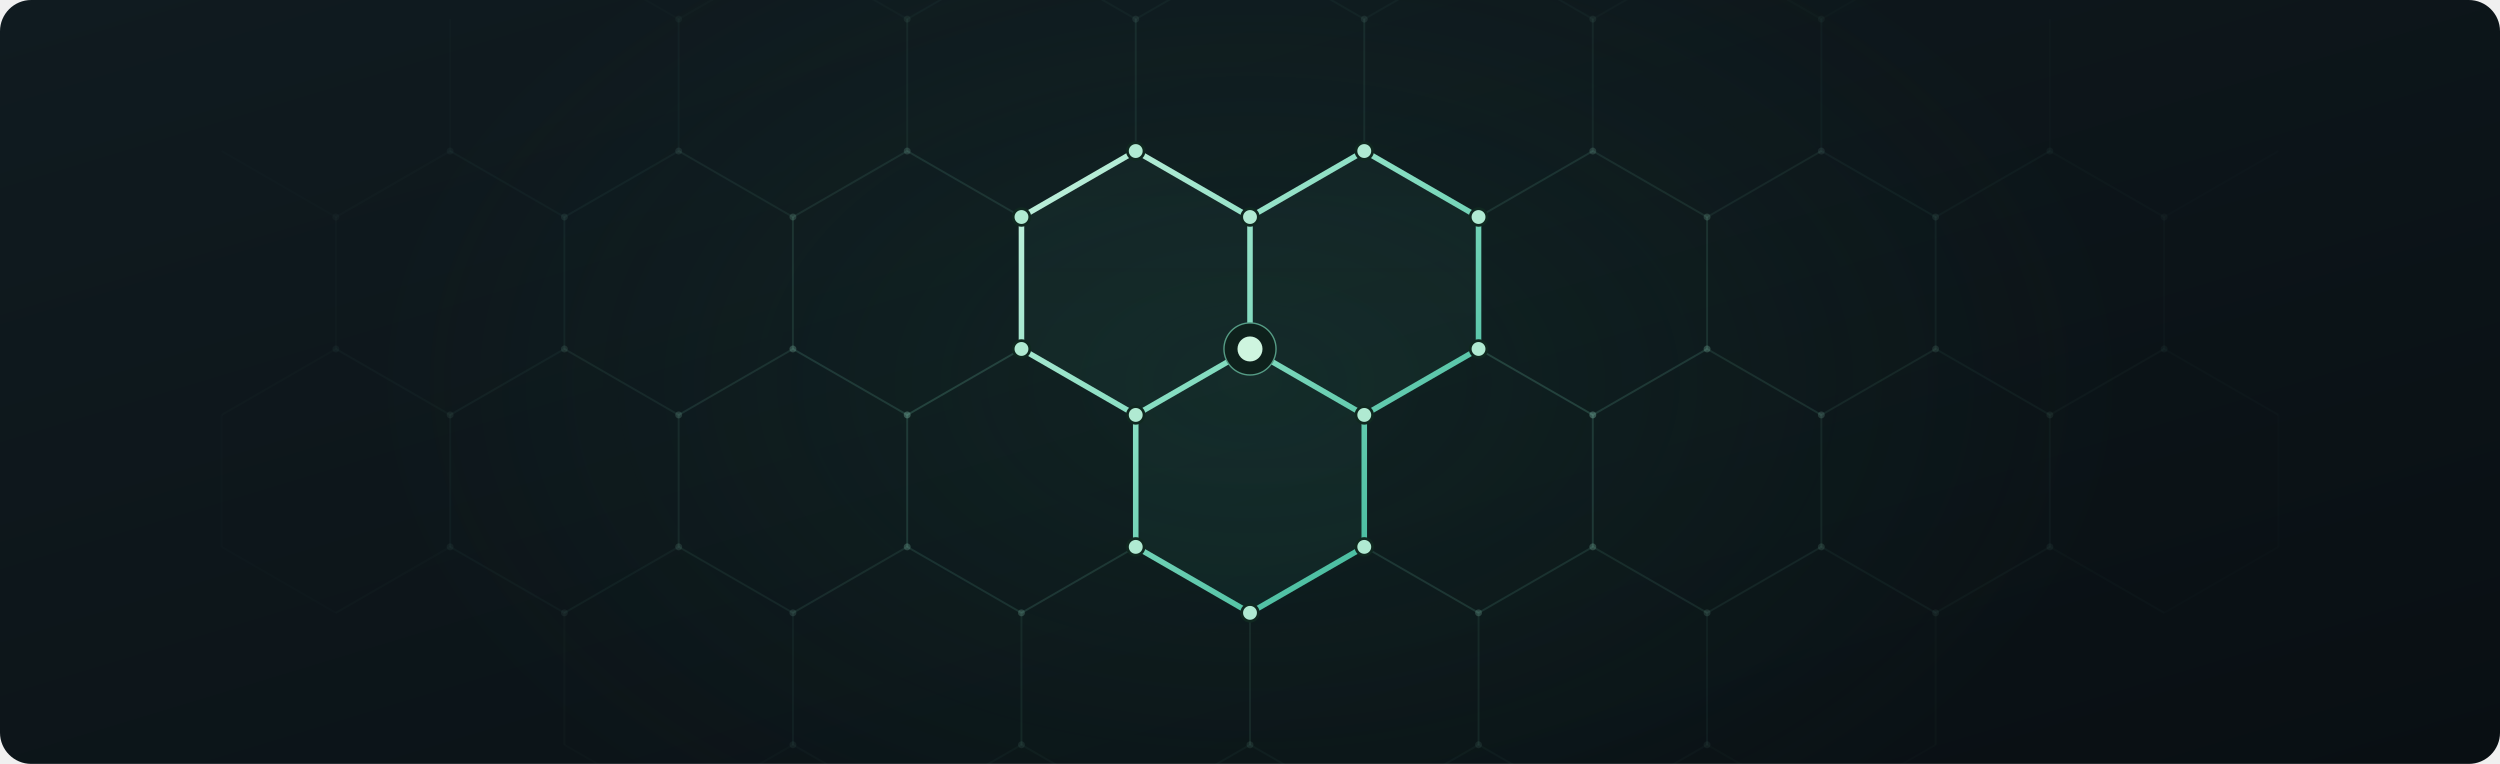
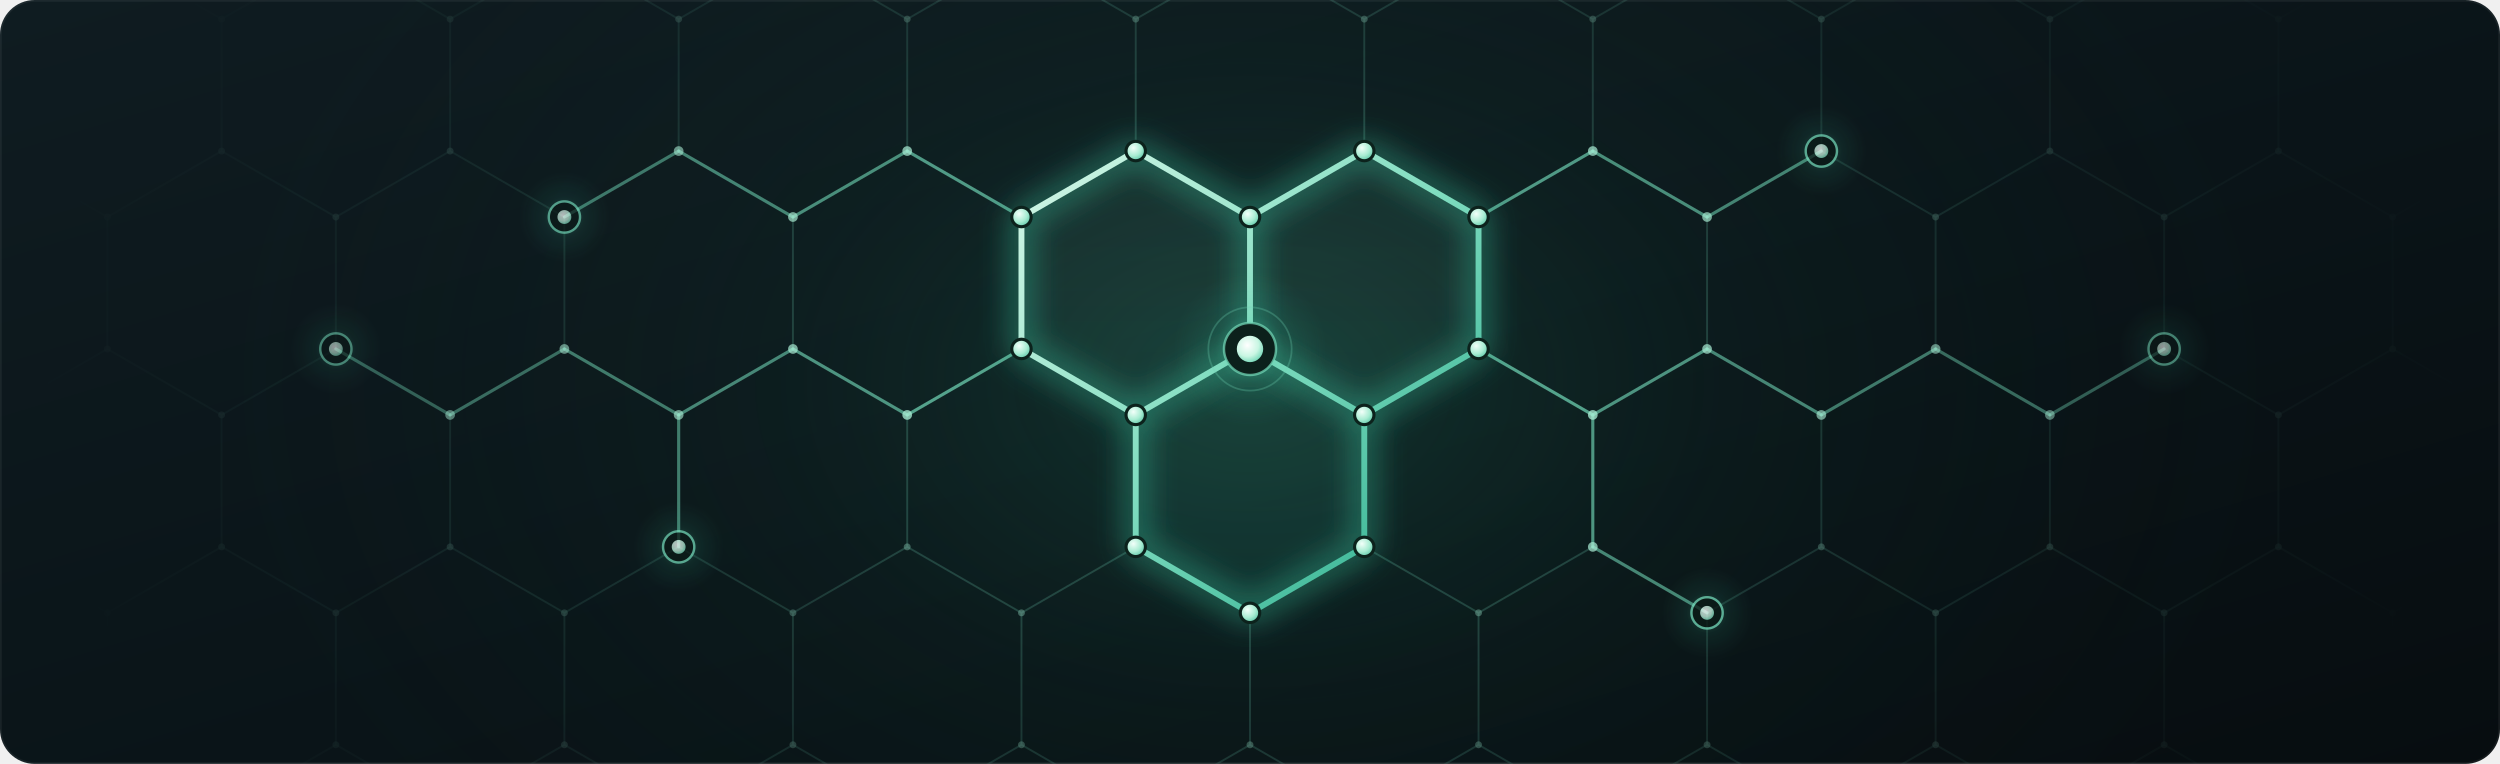
<svg xmlns="http://www.w3.org/2000/svg" width="1440" height="440" viewBox="0 0 1440 440" role="img" aria-labelledby="title desc">
  <defs>
-     <linearGradient id="background" x1="0" y1="0" x2="1" y2="1">
-       <stop stop-color="#101b20" />
-       <stop offset="1" stop-color="#090f13" />
+     <linearGradient id="bg" x1="0" y1="0" x2="1" y2="1">
+       <stop stop-color="#0f1c21" />
+       <stop offset=".55" stop-color="#0a1418" />
+       <stop offset="1" stop-color="#070d10" />
    </linearGradient>
-     <radialGradient id="light">
-       <stop stop-color="#1c5040" stop-opacity=".24" />
-       <stop offset="1" stop-color="#1c5040" stop-opacity="0" />
-     </radialGradient>
-     <linearGradient id="bond" gradientUnits="userSpaceOnUse" x1="590" y1="87" x2="850" y2="353">
-       <stop stop-color="#c4f1dd" />
-       <stop offset=".45" stop-color="#83dcc0" />
-       <stop offset="1" stop-color="#2eae91" />
+     <radialGradient id="aura" cx="720" cy="220" r="420" gradientUnits="userSpaceOnUse" gradientTransform="translate(720 220) scale(1.45 1) translate(-720 -220)">
+       <stop stop-color="#1f6b55" stop-opacity=".38" />
+       <stop offset=".45" stop-color="#16473b" stop-opacity=".14" />
+       <stop offset="1" stop-color="#0d2620" stop-opacity="0" />
+     </radialGradient>
+     <radialGradient id="fadeGrad" cx="720" cy="220" r="560" gradientUnits="userSpaceOnUse" gradientTransform="translate(720 220) scale(1.25 .82) translate(-720 -220)">
+       <stop stop-color="#fff" />
+       <stop offset=".35" stop-color="#fff" stop-opacity=".85" />
+       <stop offset=".75" stop-color="#fff" stop-opacity=".22" />
+       <stop offset="1" stop-color="#fff" stop-opacity="0" />
+     </radialGradient>
+     <mask id="fade" maskUnits="userSpaceOnUse" x="0" y="0" width="1440" height="440">
+       <rect width="1440" height="440" fill="url(#fadeGrad)" />
+     </mask>
+     <linearGradient id="bond" gradientUnits="userSpaceOnUse" x1="588" y1="87" x2="852" y2="353">
+       <stop stop-color="#d6f7e8" />
+       <stop offset=".5" stop-color="#7fdcbf" />
+       <stop offset="1" stop-color="#22a888" />
    </linearGradient>
    <linearGradient id="cell" gradientUnits="userSpaceOnUse" x1="720" y1="87" x2="720" y2="353">
-       <stop stop-color="#90e0c3" stop-opacity=".035" />
-       <stop offset="1" stop-color="#2aa68b" stop-opacity=".075" />
+       <stop stop-color="#8fe3c5" stop-opacity=".07" />
+       <stop offset="1" stop-color="#1f9c80" stop-opacity=".13" />
    </linearGradient>
+     <radialGradient id="atom" cx=".38" cy=".34" r=".75">
+       <stop stop-color="#f2fff9" />
+       <stop offset=".55" stop-color="#a7ecd2" />
+       <stop offset="1" stop-color="#4fbf9f" />
+     </radialGradient>
+     <radialGradient id="core" cx=".4" cy=".36" r=".7">
+       <stop stop-color="#ffffff" />
+       <stop offset=".6" stop-color="#c9f6e3" />
+       <stop offset="1" stop-color="#6fd6b5" />
+     </radialGradient>
+     <radialGradient id="halo">
+       <stop stop-color="#5fe0bb" stop-opacity=".45" />
+       <stop offset=".45" stop-color="#3cc29c" stop-opacity=".12" />
+       <stop offset="1" stop-color="#3cc29c" stop-opacity="0" />
+     </radialGradient>
+     <filter id="glow" x="-20%" y="-20%" width="140%" height="140%">
+       <feGaussianBlur stdDeviation="9" />
+     </filter>
    <clipPath id="frame">
-       <rect width="1440" height="440" rx="18" />
+       <rect width="1440" height="440" rx="20" />
    </clipPath>
  </defs>
  <g clip-path="url(#frame)">
-     <rect width="1440" height="440" fill="url(#background)" />
-     <ellipse cx="720" cy="220" rx="510" ry="320" fill="url(#light)" />
-     <g fill="none" stroke="#65b39b" stroke-width="1.1">
-       <path d="M127.639 87.0L193.457 125.0" opacity="0.014" />
-       <path d="M127.639 239.0L127.639 315.0" opacity="0.015" />
-       <path d="M127.639 239.0L193.457 201.0" opacity="0.022" />
-       <path d="M127.639 315.0L193.457 353.0" opacity="0.014" />
-       <path d="M193.457 125.0L193.457 201.0" opacity="0.027" />
-       <path d="M193.457 125.0L259.274 87.0" opacity="0.026" />
-       <path d="M193.457 201.0L259.274 239.0" opacity="0.040" />
-       <path d="M193.457 353.0L259.274 315.0" opacity="0.026" />
-       <path d="M259.274 11.0L259.274 87.0" opacity="0.019" />
-       <path d="M259.274 87.0L325.092 125.0" opacity="0.043" />
-       <path d="M259.274 239.0L259.274 315.0" opacity="0.046" />
-       <path d="M259.274 239.0L325.092 201.0" opacity="0.066" />
-       <path d="M259.274 315.0L325.092 353.0" opacity="0.043" />
-       <path d="M325.092 -27.0L390.91 11.0" opacity="0.018" />
-       <path d="M325.092 125.0L325.092 201.0" opacity="0.074" />
-       <path d="M325.092 125.0L390.91 87.0" opacity="0.066" />
-       <path d="M325.092 201.0L390.91 239.0" opacity="0.101" />
-       <path d="M325.092 353.0L325.092 429.0" opacity="0.031" />
-       <path d="M325.092 353.0L390.91 315.0" opacity="0.066" />
-       <path d="M325.092 429.0L390.91 467.0" opacity="0.018" />
-       <path d="M390.91 11.0L390.91 87.0" opacity="0.046" />
-       <path d="M390.91 11.0L456.728 -27.0" opacity="0.026" />
-       <path d="M390.91 87.0L456.728 125.0" opacity="0.094" />
-       <path d="M390.91 239.0L390.91 315.0" opacity="0.109" />
-       <path d="M390.91 239.0L456.728 201.0" opacity="0.145" />
-       <path d="M390.91 315.0L456.728 353.0" opacity="0.094" />
-       <path d="M390.91 467.0L456.728 429.0" opacity="0.026" />
-       <path d="M456.728 -27.0L522.546 11.0" opacity="0.034" />
-       <path d="M456.728 125.0L456.728 201.0" opacity="0.151" />
-       <path d="M456.728 125.0L522.546 87.0" opacity="0.125" />
-       <path d="M456.728 201.0L522.546 239.0" opacity="0.193" />
-       <path d="M456.728 353.0L456.728 429.0" opacity="0.064" />
-       <path d="M456.728 353.0L522.546 315.0" opacity="0.125" />
-       <path d="M456.728 429.0L522.546 467.0" opacity="0.034" />
-       <path d="M522.546 11.0L522.546 87.0" opacity="0.082" />
-       <path d="M522.546 11.0L588.364 -27.0" opacity="0.043" />
-       <path d="M522.546 87.0L588.364 125.0" opacity="0.156" />
-       <path d="M522.546 239.0L522.546 315.0" opacity="0.195" />
-       <path d="M522.546 239.0L588.364 201.0" opacity="0.240" />
-       <path d="M522.546 315.0L588.364 353.0" opacity="0.156" />
-       <path d="M522.546 467.0L522.546 543.0" opacity="0.015" />
-       <path d="M522.546 467.0L588.364 429.0" opacity="0.043" />
-       <path d="M588.364 -103.0L588.364 -27.0" opacity="0.017" />
-       <path d="M588.364 -27.0L654.182 11.0" opacity="0.049" />
-       <path d="M588.364 353.0L588.364 429.0" opacity="0.098" />
-       <path d="M588.364 353.0L654.182 315.0" opacity="0.180" />
-       <path d="M588.364 429.0L654.182 467.0" opacity="0.049" />
-       <path d="M654.182 11.0L654.182 87.0" opacity="0.109" />
-       <path d="M654.182 11.0L720.0 -27.0" opacity="0.053" />
-       <path d="M654.182 467.0L654.182 543.0" opacity="0.019" />
-       <path d="M654.182 467.0L720.0 429.0" opacity="0.053" />
-       <path d="M720.0 -103.0L720.0 -27.0" opacity="0.020" />
-       <path d="M720.0 -27.0L785.818 11.0" opacity="0.053" />
-       <path d="M720.0 353.0L720.0 429.0" opacity="0.113" />
-       <path d="M720.0 429.0L785.818 467.0" opacity="0.053" />
-       <path d="M785.818 11.0L785.818 87.0" opacity="0.109" />
-       <path d="M785.818 11.0L851.636 -27.0" opacity="0.049" />
-       <path d="M785.818 315.0L851.636 353.0" opacity="0.180" />
-       <path d="M785.818 467.0L785.818 543.0" opacity="0.019" />
-       <path d="M785.818 467.0L851.636 429.0" opacity="0.049" />
-       <path d="M851.636 -103.0L851.636 -27.0" opacity="0.017" />
-       <path d="M851.636 -27.0L917.454 11.0" opacity="0.043" />
-       <path d="M851.636 125.0L917.454 87.0" opacity="0.156" />
-       <path d="M851.636 201.0L917.454 239.0" opacity="0.240" />
-       <path d="M851.636 353.0L851.636 429.0" opacity="0.098" />
-       <path d="M851.636 353.0L917.454 315.0" opacity="0.156" />
-       <path d="M851.636 429.0L917.454 467.0" opacity="0.043" />
-       <path d="M917.454 11.0L917.454 87.0" opacity="0.082" />
-       <path d="M917.454 11.0L983.272 -27.0" opacity="0.034" />
-       <path d="M917.454 87.0L983.272 125.0" opacity="0.125" />
-       <path d="M917.454 239.0L917.454 315.0" opacity="0.195" />
-       <path d="M917.454 239.0L983.272 201.0" opacity="0.193" />
-       <path d="M917.454 315.0L983.272 353.0" opacity="0.125" />
-       <path d="M917.454 467.0L917.454 543.0" opacity="0.015" />
-       <path d="M917.454 467.0L983.272 429.0" opacity="0.034" />
-       <path d="M983.272 -27.0L1049.09 11.0" opacity="0.026" />
-       <path d="M983.272 125.0L983.272 201.0" opacity="0.151" />
-       <path d="M983.272 125.0L1049.09 87.0" opacity="0.094" />
-       <path d="M983.272 201.0L1049.09 239.0" opacity="0.145" />
-       <path d="M983.272 353.0L983.272 429.0" opacity="0.064" />
-       <path d="M983.272 353.0L1049.09 315.0" opacity="0.094" />
-       <path d="M983.272 429.0L1049.09 467.0" opacity="0.026" />
-       <path d="M1049.09 11.0L1049.09 87.0" opacity="0.046" />
-       <path d="M1049.09 11.0L1114.908 -27.0" opacity="0.018" />
-       <path d="M1049.09 87.0L1114.908 125.0" opacity="0.066" />
-       <path d="M1049.09 239.0L1049.09 315.0" opacity="0.109" />
-       <path d="M1049.09 239.0L1114.908 201.0" opacity="0.101" />
-       <path d="M1049.09 315.0L1114.908 353.0" opacity="0.066" />
-       <path d="M1049.09 467.0L1114.908 429.0" opacity="0.018" />
-       <path d="M1114.908 125.0L1114.908 201.0" opacity="0.074" />
-       <path d="M1114.908 125.0L1180.726 87.0" opacity="0.043" />
-       <path d="M1114.908 201.0L1180.726 239.0" opacity="0.066" />
-       <path d="M1114.908 353.0L1114.908 429.0" opacity="0.031" />
-       <path d="M1114.908 353.0L1180.726 315.0" opacity="0.043" />
-       <path d="M1180.726 11.0L1180.726 87.0" opacity="0.019" />
-       <path d="M1180.726 87.0L1246.543 125.0" opacity="0.026" />
-       <path d="M1180.726 239.0L1180.726 315.0" opacity="0.046" />
-       <path d="M1180.726 239.0L1246.543 201.0" opacity="0.040" />
-       <path d="M1180.726 315.0L1246.543 353.0" opacity="0.026" />
-       <path d="M1246.543 125.0L1246.543 201.0" opacity="0.027" />
-       <path d="M1246.543 125.0L1312.361 87.0" opacity="0.014" />
-       <path d="M1246.543 201.0L1312.361 239.0" opacity="0.022" />
-       <path d="M1246.543 353.0L1312.361 315.0" opacity="0.014" />
-       <path d="M1312.361 239.0L1312.361 315.0" opacity="0.015" />
-     </g>
-     <g fill="#8acbb5">
-       <circle cx="193.457" cy="125.0" r="2" opacity="0.036" />
-       <circle cx="193.457" cy="201.0" r="2" opacity="0.047" />
-       <circle cx="259.274" cy="87.0" r="2" opacity="0.046" />
-       <circle cx="259.274" cy="239.0" r="2" opacity="0.081" />
-       <circle cx="259.274" cy="315.0" r="2" opacity="0.061" />
-       <circle cx="325.092" cy="125.0" r="2" opacity="0.097" />
-       <circle cx="325.092" cy="201.0" r="2" opacity="0.130" />
-       <circle cx="325.092" cy="353.0" r="2" opacity="0.073" />
-       <circle cx="390.91" cy="11.0" r="2" opacity="0.046" />
-       <circle cx="390.91" cy="87.0" r="2" opacity="0.108" />
-       <circle cx="390.91" cy="239.0" r="2" opacity="0.193" />
-       <circle cx="390.91" cy="315.0" r="2" opacity="0.145" />
-       <circle cx="456.728" cy="-27.0" r="2" opacity="0.036" />
-       <circle cx="456.728" cy="125.0" r="2" opacity="0.200" />
-       <circle cx="456.728" cy="201.0" r="2" opacity="0.267" />
-       <circle cx="456.728" cy="353.0" r="2" opacity="0.150" />
-       <circle cx="456.728" cy="429.0" r="2" opacity="0.063" />
-       <circle cx="522.546" cy="11.0" r="2" opacity="0.081" />
-       <circle cx="522.546" cy="87.0" r="2" opacity="0.193" />
-       <circle cx="522.546" cy="239.0" r="2" opacity="0.343" />
-       <circle cx="522.546" cy="315.0" r="2" opacity="0.257" />
-       <circle cx="522.546" cy="467.0" r="2" opacity="0.046" />
-       <circle cx="588.364" cy="-27.0" r="2" opacity="0.055" />
-       <circle cx="588.364" cy="353.0" r="2" opacity="0.231" />
-       <circle cx="588.364" cy="429.0" r="2" opacity="0.097" />
-       <circle cx="654.182" cy="11.0" r="2" opacity="0.108" />
-       <circle cx="654.182" cy="467.0" r="2" opacity="0.061" />
-       <circle cx="720.0" cy="-27.0" r="2" opacity="0.063" />
-       <circle cx="720.0" cy="429.0" r="2" opacity="0.112" />
-       <circle cx="785.818" cy="11.0" r="2" opacity="0.108" />
-       <circle cx="785.818" cy="467.0" r="2" opacity="0.061" />
-       <circle cx="851.636" cy="-27.0" r="2" opacity="0.055" />
-       <circle cx="851.636" cy="353.0" r="2" opacity="0.231" />
-       <circle cx="851.636" cy="429.0" r="2" opacity="0.097" />
-       <circle cx="917.454" cy="11.0" r="2" opacity="0.081" />
-       <circle cx="917.454" cy="87.0" r="2" opacity="0.193" />
-       <circle cx="917.454" cy="239.0" r="2" opacity="0.343" />
-       <circle cx="917.454" cy="315.0" r="2" opacity="0.257" />
-       <circle cx="917.454" cy="467.0" r="2" opacity="0.046" />
-       <circle cx="983.272" cy="-27.0" r="2" opacity="0.036" />
-       <circle cx="983.272" cy="125.0" r="2" opacity="0.200" />
-       <circle cx="983.272" cy="201.0" r="2" opacity="0.267" />
-       <circle cx="983.272" cy="353.0" r="2" opacity="0.150" />
-       <circle cx="983.272" cy="429.0" r="2" opacity="0.063" />
-       <circle cx="1049.09" cy="11.0" r="2" opacity="0.046" />
-       <circle cx="1049.09" cy="87.0" r="2" opacity="0.108" />
-       <circle cx="1049.09" cy="239.0" r="2" opacity="0.193" />
-       <circle cx="1049.09" cy="315.0" r="2" opacity="0.145" />
-       <circle cx="1114.908" cy="125.0" r="2" opacity="0.097" />
-       <circle cx="1114.908" cy="201.0" r="2" opacity="0.130" />
-       <circle cx="1114.908" cy="353.0" r="2" opacity="0.073" />
-       <circle cx="1180.726" cy="87.0" r="2" opacity="0.046" />
-       <circle cx="1180.726" cy="239.0" r="2" opacity="0.081" />
-       <circle cx="1180.726" cy="315.0" r="2" opacity="0.061" />
-       <circle cx="1246.543" cy="125.0" r="2" opacity="0.036" />
-       <circle cx="1246.543" cy="201.0" r="2" opacity="0.047" />
+     <rect width="1440" height="440" fill="url(#bg)" />
+     <rect width="1440" height="440" fill="url(#aura)" />
+     <g mask="url(#fade)">
+       <path d="M-69.82 -27L-4 11 M-69.82 125L-69.82 201 M-69.82 125L-4 87 M-69.82 201L-4 239 M-69.82 353L-69.82 429 M-69.82 353L-4 315 M-69.82 429L-4 467 M-4 11L-4 87 M-4 11L61.82 -27 M-4 87L61.82 125 M-4 239L-4 315 M-4 239L61.82 201 M-4 315L61.82 353 M-4 467L61.82 429 M61.82 -27L127.64 11 M61.82 125L61.82 201 M61.82 125L127.64 87 M61.82 201L127.64 239 M61.82 353L61.82 429 M61.82 353L127.64 315 M61.82 429L127.64 467 M127.64 11L127.64 87 M127.64 11L193.46 -27 M127.64 87L193.46 125 M127.64 239L127.64 315 M127.64 239L193.46 201 M127.64 315L193.46 353 M127.64 467L193.46 429 M193.46 -27L259.27 11 M193.46 125L193.46 201 M193.46 125L259.27 87 M193.46 353L193.46 429 M193.46 353L259.27 315 M193.46 429L259.27 467 M259.27 11L259.27 87 M259.27 11L325.09 -27 M259.27 87L325.09 125 M259.27 239L259.27 315 M259.27 315L325.09 353 M259.27 467L325.09 429 M325.09 -27L390.91 11 M325.09 125L325.09 201 M325.09 353L325.09 429 M325.09 353L390.91 315 M325.09 429L390.91 467 M390.91 11L390.91 87 M390.91 11L456.73 -27 M390.91 315L456.73 353 M390.91 467L456.73 429 M456.73 -27L522.55 11 M456.73 125L456.73 201 M456.73 353L456.73 429 M456.73 353L522.55 315 M456.73 429L522.55 467 M522.55 11L522.55 87 M522.55 11L588.36 -27 M522.55 239L522.55 315 M522.55 315L588.36 353 M522.55 467L588.36 429 M588.36 -27L654.18 11 M588.36 353L588.36 429 M588.36 353L654.18 315 M588.36 429L654.18 467 M654.18 11L654.18 87 M654.18 11L720 -27 M654.18 467L720 429 M720 -27L785.82 11 M720 353L720 429 M720 429L785.82 467 M785.82 11L785.82 87 M785.82 11L851.64 -27 M785.82 315L851.64 353 M785.82 467L851.64 429 M851.64 -27L917.45 11 M851.64 353L851.64 429 M851.64 353L917.45 315 M851.64 429L917.45 467 M917.45 11L917.45 87 M917.45 11L983.27 -27 M917.45 467L983.27 429 M983.27 -27L1049.09 11 M983.27 125L983.27 201 M983.27 353L983.27 429 M983.27 353L1049.09 315 M983.27 429L1049.09 467 M1049.09 11L1049.09 87 M1049.09 11L1114.91 -27 M1049.09 87L1114.91 125 M1049.09 239L1049.09 315 M1049.09 315L1114.91 353 M1049.09 467L1114.91 429 M1114.91 -27L1180.73 11 M1114.91 125L1114.91 201 M1114.91 125L1180.73 87 M1114.91 353L1114.91 429 M1114.91 353L1180.73 315 M1114.91 429L1180.73 467 M1180.73 11L1180.73 87 M1180.73 11L1246.54 -27 M1180.73 87L1246.54 125 M1180.73 239L1180.73 315 M1180.73 315L1246.54 353 M1180.73 467L1246.54 429 M1246.54 -27L1312.36 11 M1246.54 125L1246.54 201 M1246.54 125L1312.36 87 M1246.54 201L1312.36 239 M1246.54 353L1246.54 429 M1246.54 353L1312.36 315 M1246.54 429L1312.36 467 M1312.36 11L1312.36 87 M1312.36 11L1378.18 -27 M1312.36 87L1378.18 125 M1312.36 239L1312.36 315 M1312.36 239L1378.18 201 M1312.36 315L1378.18 353 M1312.36 467L1378.18 429 M1378.18 -27L1444 11 M1378.18 125L1378.18 201 M1378.18 125L1444 87 M1378.18 201L1444 239 M1378.18 353L1378.18 429 M1378.18 353L1444 315 M1378.18 429L1444 467 M1444 11L1444 87 M1444 11L1509.82 -27 M1444 87L1509.82 125 M1444 239L1444 315 M1444 239L1509.82 201 M1444 315L1509.82 353 M1444 467L1509.82 429 M1509.82 125L1509.82 201 M1509.82 353L1509.82 429" fill="none" stroke="#5aa894" stroke-opacity=".34" stroke-width="1.1" stroke-linecap="round" />
+       <g fill="#86c9b3" fill-opacity=".5">
+         <circle cx="-69.82" cy="-27" r="2" />
+         <circle cx="-69.82" cy="125" r="2" />
+         <circle cx="-69.82" cy="201" r="2" />
+         <circle cx="-69.82" cy="353" r="2" />
+         <circle cx="-69.82" cy="429" r="2" />
+         <circle cx="-4" cy="11" r="2" />
+         <circle cx="-4" cy="87" r="2" />
+         <circle cx="-4" cy="239" r="2" />
+         <circle cx="-4" cy="315" r="2" />
+         <circle cx="-4" cy="467" r="2" />
+         <circle cx="61.82" cy="-27" r="2" />
+         <circle cx="61.82" cy="125" r="2" />
+         <circle cx="61.82" cy="201" r="2" />
+         <circle cx="61.82" cy="353" r="2" />
+         <circle cx="61.82" cy="429" r="2" />
+         <circle cx="127.64" cy="11" r="2" />
+         <circle cx="127.64" cy="87" r="2" />
+         <circle cx="127.64" cy="239" r="2" />
+         <circle cx="127.64" cy="315" r="2" />
+         <circle cx="127.64" cy="467" r="2" />
+         <circle cx="193.46" cy="-27" r="2" />
+         <circle cx="193.46" cy="125" r="2" />
+         <circle cx="193.46" cy="353" r="2" />
+         <circle cx="193.46" cy="429" r="2" />
+         <circle cx="259.27" cy="11" r="2" />
+         <circle cx="259.27" cy="87" r="2" />
+         <circle cx="259.27" cy="315" r="2" />
+         <circle cx="259.27" cy="467" r="2" />
+         <circle cx="325.09" cy="-27" r="2" />
+         <circle cx="325.09" cy="353" r="2" />
+         <circle cx="325.09" cy="429" r="2" />
+         <circle cx="390.91" cy="11" r="2" />
+         <circle cx="390.91" cy="467" r="2" />
+         <circle cx="456.73" cy="-27" r="2" />
+         <circle cx="456.73" cy="353" r="2" />
+         <circle cx="456.73" cy="429" r="2" />
+         <circle cx="522.55" cy="11" r="2" />
+         <circle cx="522.55" cy="315" r="2" />
+         <circle cx="522.55" cy="467" r="2" />
+         <circle cx="588.36" cy="-27" r="2" />
+         <circle cx="588.36" cy="353" r="2" />
+         <circle cx="588.36" cy="429" r="2" />
+         <circle cx="654.18" cy="11" r="2" />
+         <circle cx="654.18" cy="467" r="2" />
+         <circle cx="720" cy="-27" r="2" />
+         <circle cx="720" cy="429" r="2" />
+         <circle cx="785.82" cy="11" r="2" />
+         <circle cx="785.82" cy="467" r="2" />
+         <circle cx="851.64" cy="-27" r="2" />
+         <circle cx="851.64" cy="353" r="2" />
+         <circle cx="851.64" cy="429" r="2" />
+         <circle cx="917.45" cy="11" r="2" />
+         <circle cx="917.45" cy="467" r="2" />
+         <circle cx="983.27" cy="-27" r="2" />
+         <circle cx="983.27" cy="429" r="2" />
+         <circle cx="1049.09" cy="11" r="2" />
+         <circle cx="1049.09" cy="315" r="2" />
+         <circle cx="1049.09" cy="467" r="2" />
+         <circle cx="1114.91" cy="-27" r="2" />
+         <circle cx="1114.91" cy="125" r="2" />
+         <circle cx="1114.91" cy="353" r="2" />
+         <circle cx="1114.91" cy="429" r="2" />
+         <circle cx="1180.73" cy="11" r="2" />
+         <circle cx="1180.73" cy="87" r="2" />
+         <circle cx="1180.73" cy="315" r="2" />
+         <circle cx="1180.73" cy="467" r="2" />
+         <circle cx="1246.54" cy="-27" r="2" />
+         <circle cx="1246.54" cy="125" r="2" />
+         <circle cx="1246.54" cy="353" r="2" />
+         <circle cx="1246.54" cy="429" r="2" />
+         <circle cx="1312.36" cy="11" r="2" />
+         <circle cx="1312.36" cy="87" r="2" />
+         <circle cx="1312.36" cy="239" r="2" />
+         <circle cx="1312.36" cy="315" r="2" />
+         <circle cx="1312.36" cy="467" r="2" />
+         <circle cx="1378.18" cy="-27" r="2" />
+         <circle cx="1378.18" cy="125" r="2" />
+         <circle cx="1378.18" cy="201" r="2" />
+         <circle cx="1378.18" cy="353" r="2" />
+         <circle cx="1378.18" cy="429" r="2" />
+         <circle cx="1444" cy="11" r="2" />
+         <circle cx="1444" cy="87" r="2" />
+         <circle cx="1444" cy="239" r="2" />
+         <circle cx="1444" cy="315" r="2" />
+         <circle cx="1444" cy="467" r="2" />
+         <circle cx="1509.82" cy="-27" r="2" />
+         <circle cx="1509.82" cy="125" r="2" />
+         <circle cx="1509.82" cy="201" r="2" />
+         <circle cx="1509.82" cy="353" r="2" />
+         <circle cx="1509.82" cy="429" r="2" />
+       </g>
+     </g>
+     <g fill="none" stroke="#74dcbb" stroke-width="1.8" stroke-linecap="round">
+       <path d="M193.46 201L259.27 239" stroke-opacity="0.37" />
+       <path d="M259.27 239L325.09 201" stroke-opacity="0.43" />
+       <path d="M325.09 125L390.91 87" stroke-opacity="0.48" />
+       <path d="M325.09 201L390.91 239" stroke-opacity="0.50" />
+       <path d="M390.91 87L456.73 125" stroke-opacity="0.54" />
+       <path d="M390.91 239L390.91 315" stroke-opacity="0.51" />
+       <path d="M390.91 239L456.73 201" stroke-opacity="0.56" />
+       <path d="M456.73 125L522.55 87" stroke-opacity="0.59" />
+       <path d="M456.73 201L522.55 239" stroke-opacity="0.62" />
+       <path d="M522.55 87L588.36 125" stroke-opacity="0.65" />
+       <path d="M522.55 239L588.36 201" stroke-opacity="0.69" />
+       <path d="M851.64 125L917.45 87" stroke-opacity="0.65" />
+       <path d="M851.64 201L917.45 239" stroke-opacity="0.69" />
+       <path d="M917.45 87L983.27 125" stroke-opacity="0.59" />
+       <path d="M917.45 239L917.45 315" stroke-opacity="0.63" />
+       <path d="M917.45 239L983.27 201" stroke-opacity="0.62" />
+       <path d="M917.45 315L983.27 353" stroke-opacity="0.56" />
+       <path d="M983.27 125L1049.09 87" stroke-opacity="0.54" />
+       <path d="M983.27 201L1049.09 239" stroke-opacity="0.56" />
+       <path d="M1049.09 239L1114.91 201" stroke-opacity="0.50" />
+       <path d="M1114.91 201L1180.73 239" stroke-opacity="0.43" />
+       <path d="M1180.73 239L1246.54 201" stroke-opacity="0.37" />
+     </g>
+     <g fill="#a9ecd4">
+       <circle cx="259.27" cy="239" r="2.8" fill-opacity="0.47" />
+       <circle cx="325.09" cy="201" r="2.8" fill-opacity="0.55" />
+       <circle cx="390.91" cy="87" r="2.8" fill-opacity="0.58" />
+       <circle cx="390.91" cy="239" r="2.8" fill-opacity="0.62" />
+       <circle cx="456.73" cy="125" r="2.8" fill-opacity="0.68" />
+       <circle cx="456.73" cy="201" r="2.8" fill-opacity="0.70" />
+       <circle cx="522.55" cy="87" r="2.8" fill-opacity="0.71" />
+       <circle cx="522.55" cy="239" r="2.8" fill-opacity="0.77" />
+       <circle cx="917.45" cy="87" r="2.8" fill-opacity="0.71" />
+       <circle cx="917.45" cy="239" r="2.8" fill-opacity="0.77" />
+       <circle cx="917.45" cy="315" r="2.8" fill-opacity="0.71" />
+       <circle cx="983.27" cy="125" r="2.8" fill-opacity="0.68" />
+       <circle cx="983.27" cy="201" r="2.8" fill-opacity="0.70" />
+       <circle cx="1049.09" cy="239" r="2.8" fill-opacity="0.62" />
+       <circle cx="1114.91" cy="201" r="2.8" fill-opacity="0.55" />
+       <circle cx="1180.73" cy="239" r="2.8" fill-opacity="0.47" />
+     </g>
+     <g opacity="0.68">
+       <circle cx="325.09" cy="125" r="26" fill="url(#halo)" />
+       <circle cx="325.09" cy="125" r="9" fill="#0b1a17" stroke="#74dcbb" stroke-width="1.4" />
+       <circle cx="325.09" cy="125" r="4" fill="url(#core)" />
+     </g>
+     <g opacity="0.73">
+       <circle cx="390.91" cy="315" r="26" fill="url(#halo)" />
+       <circle cx="390.91" cy="315" r="9" fill="#0b1a17" stroke="#74dcbb" stroke-width="1.4" />
+       <circle cx="390.91" cy="315" r="4" fill="url(#core)" />
+     </g>
+     <g opacity="0.55">
+       <circle cx="193.46" cy="201" r="26" fill="url(#halo)" />
+       <circle cx="193.46" cy="201" r="9" fill="#0b1a17" stroke="#74dcbb" stroke-width="1.4" />
+       <circle cx="193.46" cy="201" r="4" fill="url(#core)" />
+     </g>
+     <g opacity="0.73">
+       <circle cx="1049.09" cy="87" r="26" fill="url(#halo)" />
+       <circle cx="1049.09" cy="87" r="9" fill="#0b1a17" stroke="#74dcbb" stroke-width="1.4" />
+       <circle cx="1049.09" cy="87" r="4" fill="url(#core)" />
+     </g>
+     <g opacity="0.76">
+       <circle cx="983.27" cy="353" r="26" fill="url(#halo)" />
+       <circle cx="983.27" cy="353" r="9" fill="#0b1a17" stroke="#74dcbb" stroke-width="1.4" />
+       <circle cx="983.27" cy="353" r="4" fill="url(#core)" />
+     </g>
+     <g opacity="0.55">
+       <circle cx="1246.54" cy="201" r="26" fill="url(#halo)" />
+       <circle cx="1246.54" cy="201" r="9" fill="#0b1a17" stroke="#74dcbb" stroke-width="1.4" />
+       <circle cx="1246.54" cy="201" r="4" fill="url(#core)" />
    </g>
    <g fill="url(#cell)">
-       <polygon points="654.182,87.0 720.0,125.0 720.0,201.0 654.182,239.0 588.364,201.0 588.364,125.0" />
-       <polygon points="785.818,87.0 851.636,125.0 851.636,201.0 785.818,239.0 720.0,201.0 720.0,125.0" />
-       <polygon points="720.0,201.0 785.818,239.0 785.818,315.0 720.0,353.0 654.182,315.0 654.182,239.0" />
-     </g>
-     <path d="M588.364 125.0L588.364 201.0 M588.364 125.0L654.182 87.0 M588.364 201.0L654.182 239.0 M654.182 87.0L720.0 125.0 M654.182 239.0L654.182 315.0 M654.182 239.0L720.0 201.0 M654.182 315.0L720.0 353.0 M720.0 125.0L720.0 201.0 M720.0 125.0L785.818 87.0 M720.0 201.0L785.818 239.0 M720.0 353.0L785.818 315.0 M785.818 87.0L851.636 125.0 M785.818 239.0L785.818 315.0 M785.818 239.0L851.636 201.0 M851.636 125.0L851.636 201.0" fill="none" stroke="url(#bond)" stroke-width="3.2" stroke-linecap="round" stroke-linejoin="round" />
-     <g fill="#b0ead2" stroke="#102820" stroke-width="1.6">
-       <circle cx="588.364" cy="125.0" r="4.8" />
-       <circle cx="588.364" cy="201.0" r="4.8" />
-       <circle cx="654.182" cy="87.0" r="4.8" />
-       <circle cx="654.182" cy="239.0" r="4.8" />
-       <circle cx="654.182" cy="315.0" r="4.8" />
-       <circle cx="720.0" cy="125.0" r="4.8" />
-       <circle cx="720.0" cy="353.0" r="4.8" />
-       <circle cx="785.818" cy="87.0" r="4.8" />
-       <circle cx="785.818" cy="239.0" r="4.8" />
-       <circle cx="785.818" cy="315.0" r="4.8" />
-       <circle cx="851.636" cy="125.0" r="4.8" />
-       <circle cx="851.636" cy="201.0" r="4.8" />
-     </g>
-     <circle cx="720" cy="201" r="15" fill="#0e211c" stroke="#559c85" stroke-width=".8" />
-     <circle cx="720" cy="201" r="7.2" fill="#cef5df" />
+       <path d="M654.18 87 L720 125 L720 201 L654.18 239 L588.36 201 L588.36 125Z" />
+       <path d="M785.82 87 L851.64 125 L851.64 201 L785.82 239 L720 201 L720 125Z" />
+       <path d="M720 201 L785.82 239 L785.82 315 L720 353 L654.18 315 L654.18 239Z" />
+     </g>
+     <path d="M588.36 125L588.36 201 M588.36 125L654.18 87 M588.36 201L654.18 239 M654.18 87L720 125 M654.18 239L654.18 315 M654.18 239L720 201 M654.18 315L720 353 M720 125L720 201 M720 125L785.82 87 M720 201L785.82 239 M720 353L785.82 315 M785.82 87L851.64 125 M785.82 239L785.82 315 M785.82 239L851.64 201 M851.64 125L851.64 201" fill="none" stroke="#3fd0a8" stroke-opacity=".55" stroke-width="10" stroke-linecap="round" filter="url(#glow)" />
+     <path d="M588.36 125L588.36 201 M588.36 125L654.18 87 M588.36 201L654.18 239 M654.18 87L720 125 M654.18 239L654.18 315 M654.18 239L720 201 M654.18 315L720 353 M720 125L720 201 M720 125L785.82 87 M720 201L785.82 239 M720 353L785.82 315 M785.82 87L851.64 125 M785.82 239L785.82 315 M785.82 239L851.64 201 M851.64 125L851.64 201" fill="none" stroke="url(#bond)" stroke-width="3.4" stroke-linecap="round" />
+     <g fill="url(#atom)" stroke="#0c221c" stroke-width="1.8">
+       <circle cx="588.36" cy="125" r="5.6" />
+       <circle cx="588.36" cy="201" r="5.6" />
+       <circle cx="654.18" cy="87" r="5.6" />
+       <circle cx="654.18" cy="239" r="5.6" />
+       <circle cx="654.18" cy="315" r="5.6" />
+       <circle cx="720" cy="125" r="5.6" />
+       <circle cx="720" cy="353" r="5.6" />
+       <circle cx="785.82" cy="87" r="5.6" />
+       <circle cx="785.82" cy="239" r="5.6" />
+       <circle cx="785.82" cy="315" r="5.6" />
+       <circle cx="851.64" cy="125" r="5.6" />
+       <circle cx="851.64" cy="201" r="5.6" />
+     </g>
+     <circle cx="720" cy="201" r="44" fill="url(#halo)" />
+     <circle cx="720" cy="201" r="24" fill="none" stroke="#6fd3b3" stroke-opacity=".28" stroke-width="1" />
+     <circle cx="720" cy="201" r="15" fill="#0c201b" stroke="#6fd3b3" stroke-opacity=".75" stroke-width="1.4" />
+     <circle cx="720" cy="201" r="7.6" fill="url(#core)" />
  </g>
+   <rect x=".5" y=".5" width="1439" height="439" rx="19.5" fill="none" stroke="#ffffff" stroke-opacity=".06" />
</svg>
